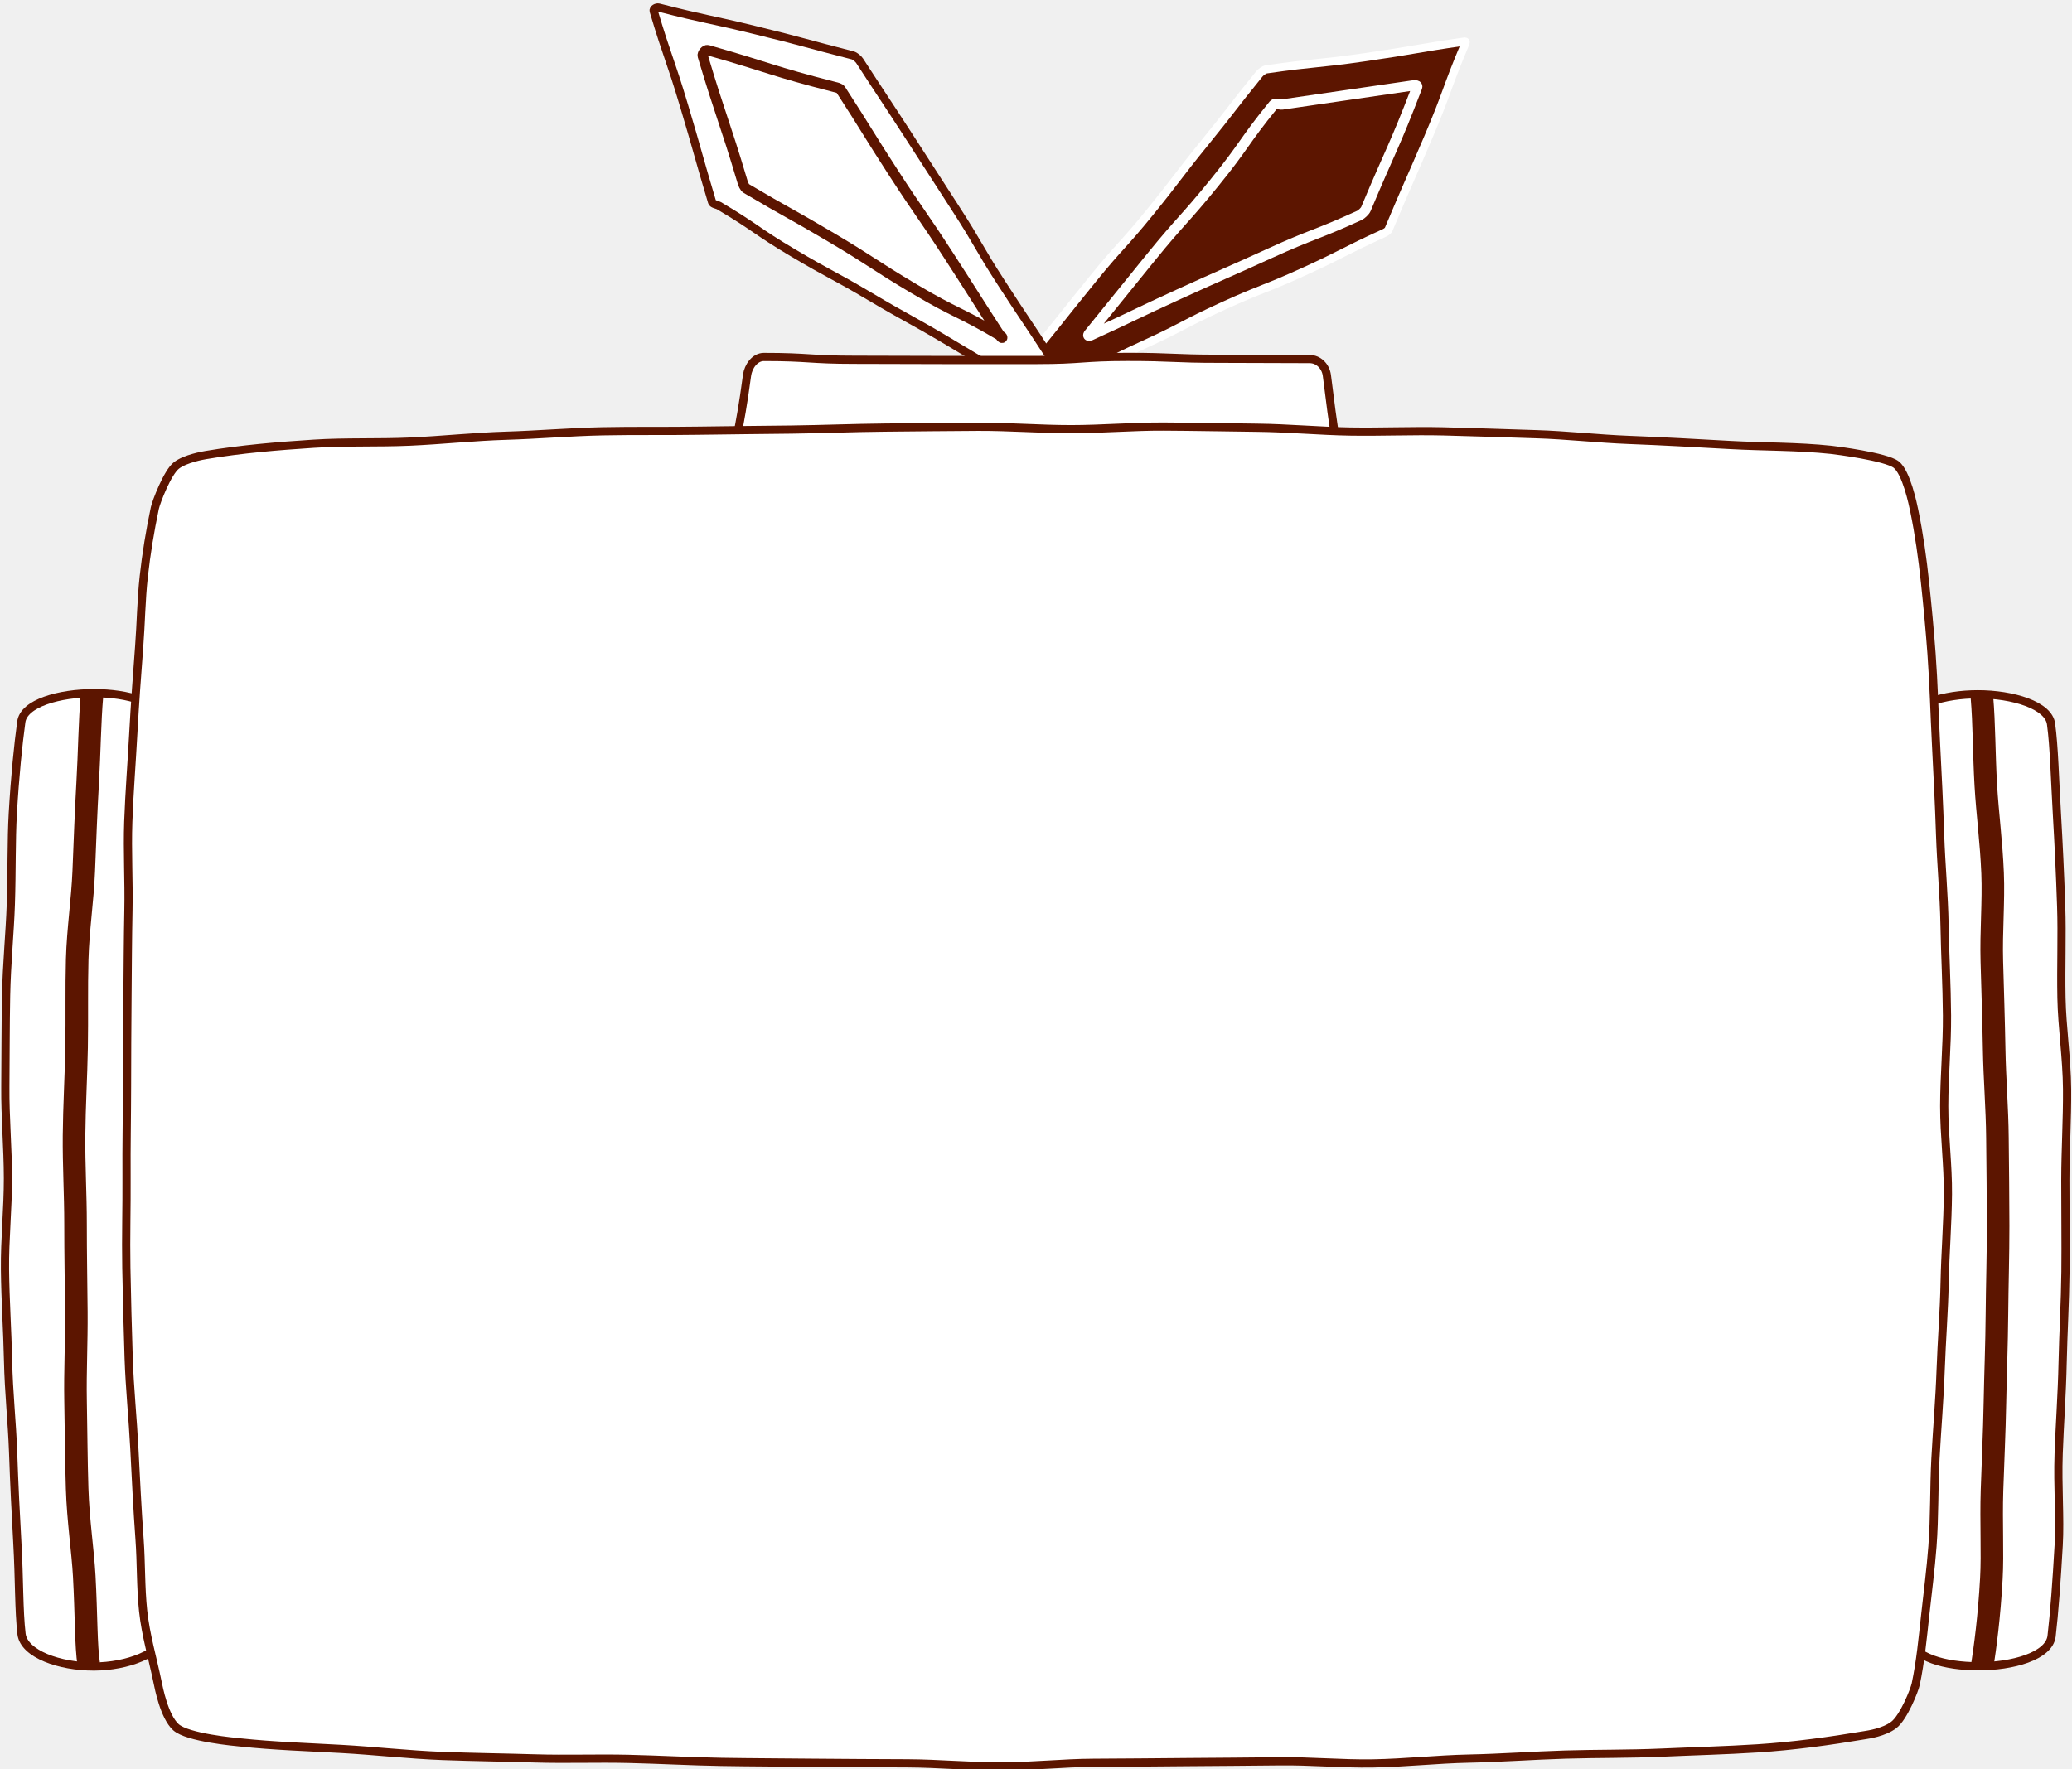
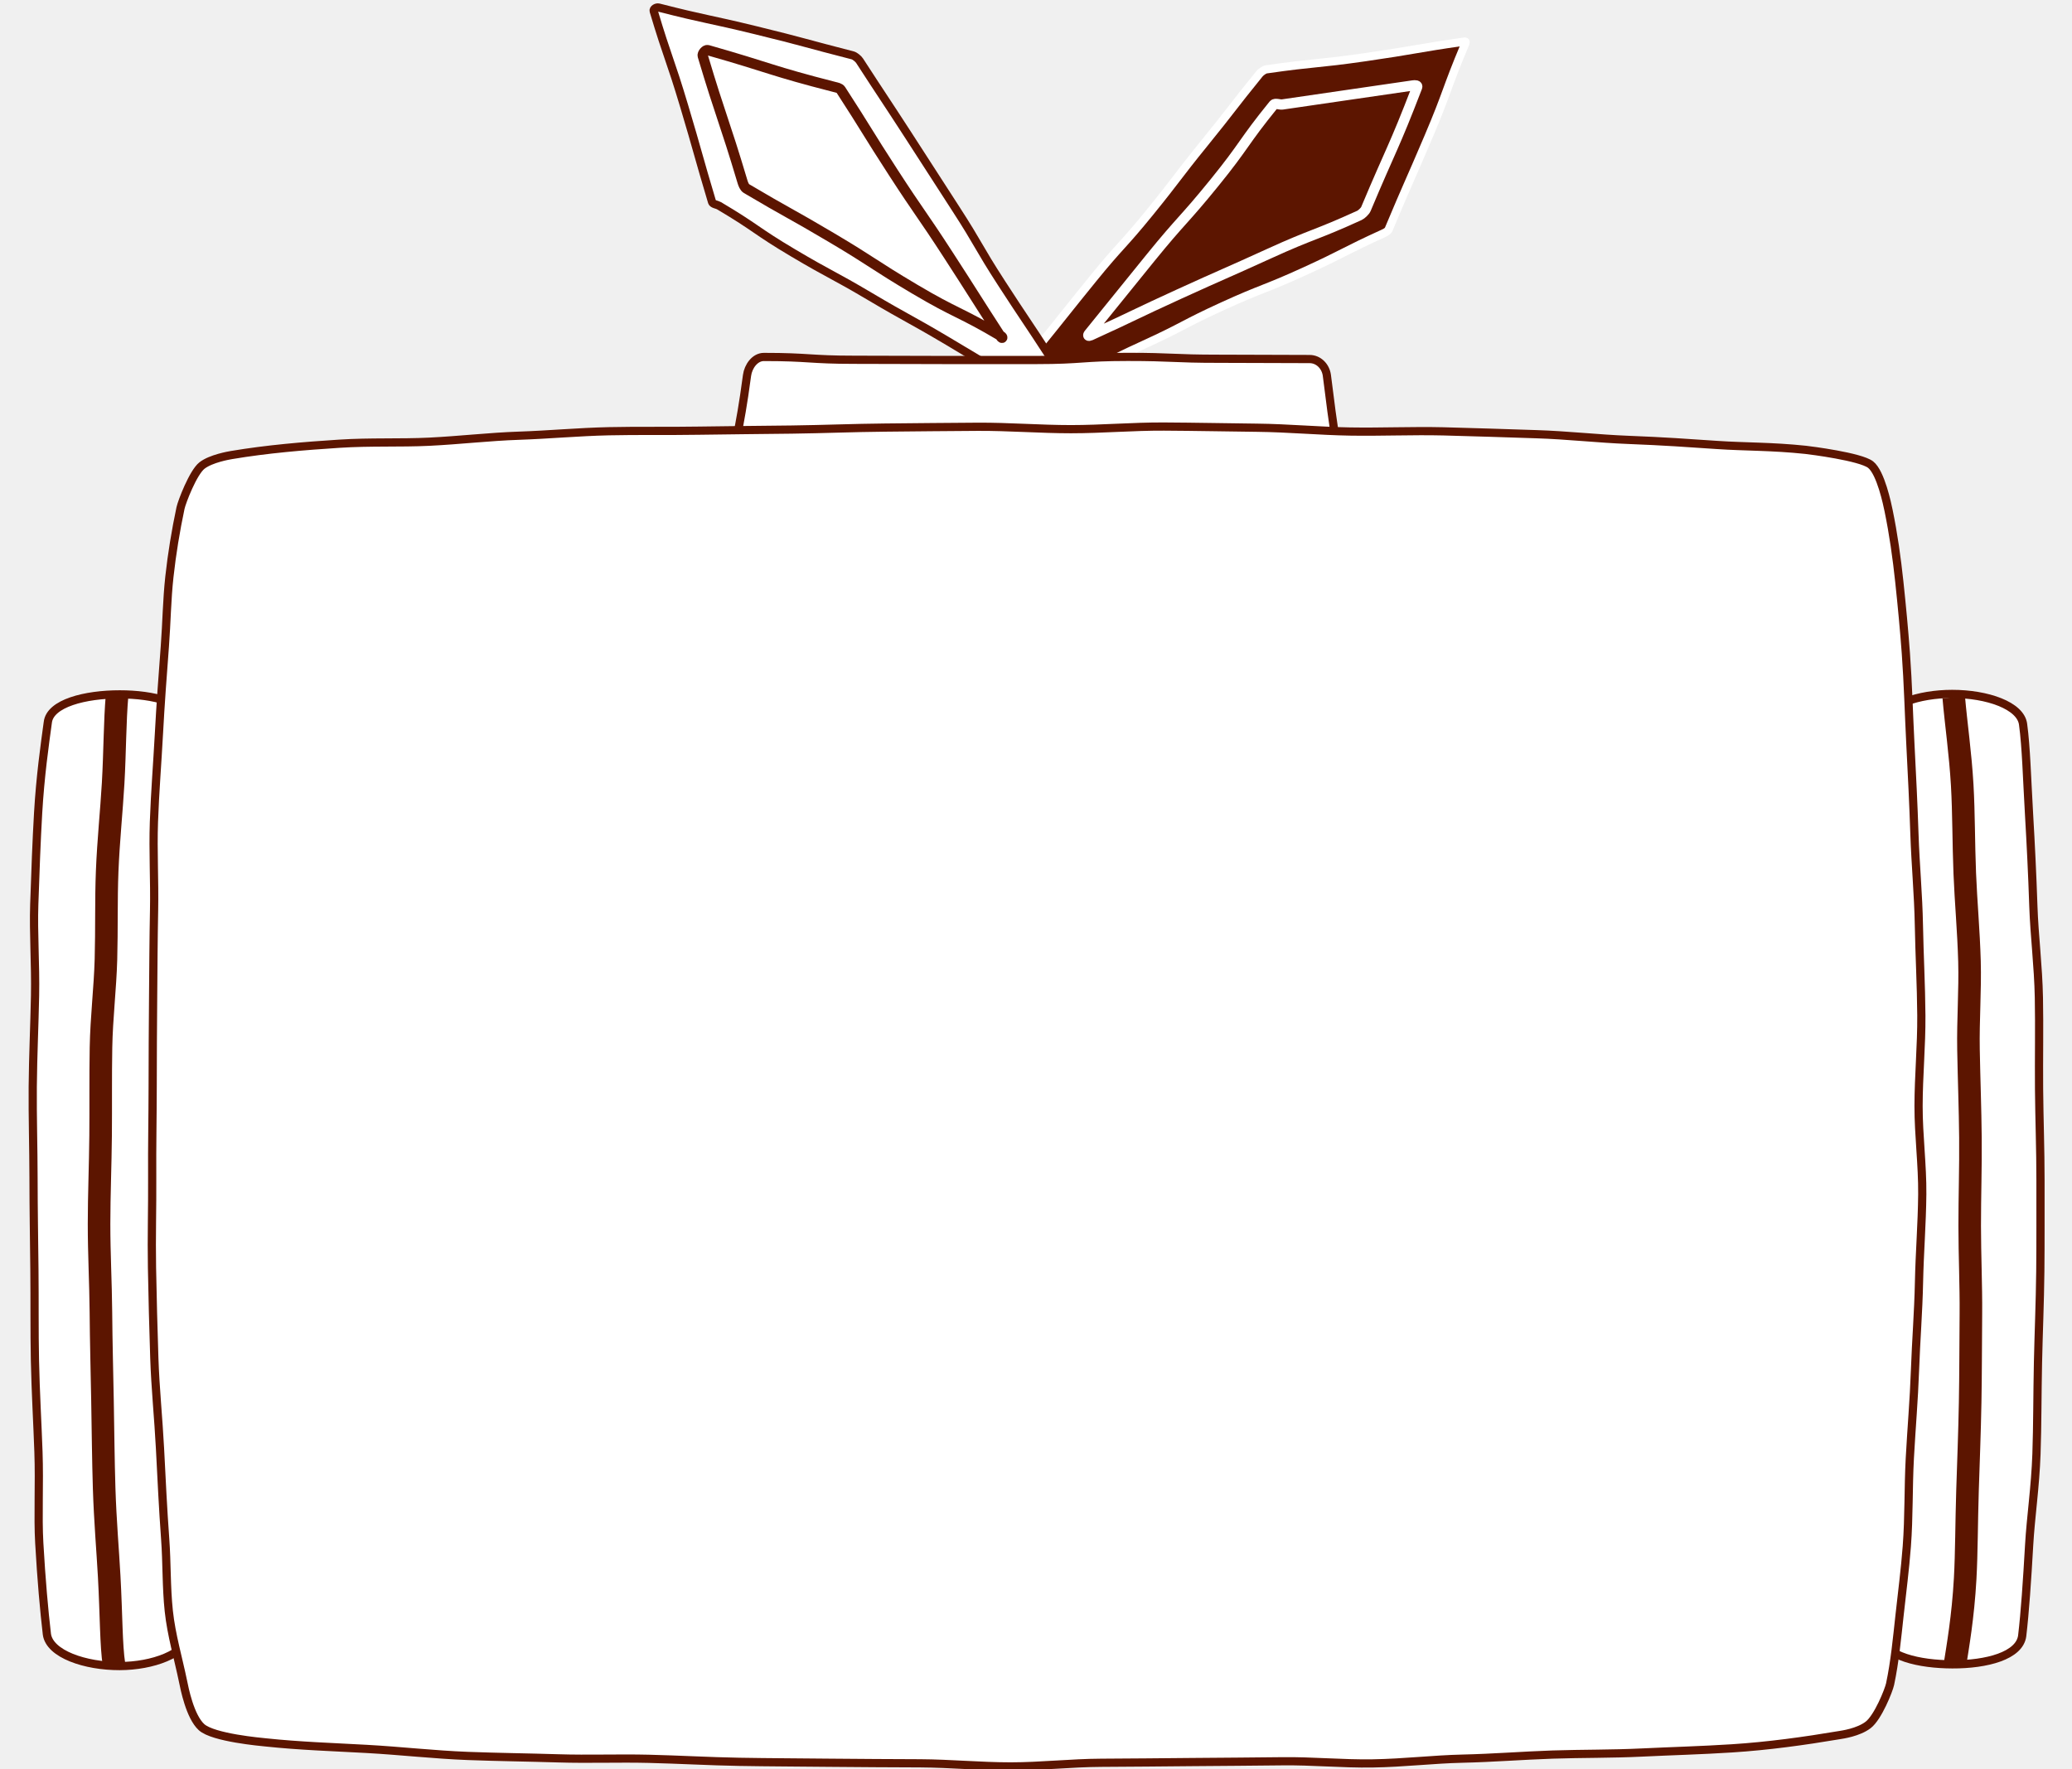
- <svg xmlns="http://www.w3.org/2000/svg" version="1.1" baseProfile="tiny" x="0px" y="0px" width="808px" height="690px" viewBox="0 0 808 690" xml:space="preserve">
+ <svg xmlns="http://www.w3.org/2000/svg" version="1.1" x="0px" y="0px" width="808px" height="690px" viewBox="0 0 808 690" enable-background="new 0 0 808 690" xml:space="preserve">
  <g id="レイヤー_1">
    <g>
      <g>
-         <path fill="#FFFFFF" d="M743.882,638.74c2.425,7.918,14.57,11.178,27.419,11.225c13.456,0.049,27.694-3.921,28.733-11.667     c1.089-9.256,1.969-21.404,2.773-35.538c0.612-10.776-0.459-22.817-0.014-35.632c0.393-11.281,1.289-23.195,1.549-35.553     c0.244-11.561,0.976-23.48,1.104-35.584c0.124-11.759-0.062-23.688-0.047-35.6c0.014-11.938,0.776-23.871,0.679-35.607     c-0.101-12.134-1.967-24.043-2.188-35.576c-0.237-12.405,0.269-24.364-0.109-35.603c-0.434-12.907-1.015-24.88-1.636-35.556     c-0.846-14.541-1.105-26.759-2.302-35.535c-0.835-7.443-15.009-11.71-28.576-11.704c-12.938,0.006-26.599,3.827-28.827,11.608" />
-         <path fill="none" stroke="#5C1500" stroke-width="3.2" stroke-miterlimit="10" d="M743.882,638.74     c2.425,7.918,14.57,11.178,27.419,11.225c13.456,0.049,27.694-3.921,28.733-11.667c1.089-9.256,1.969-21.404,2.773-35.538     c0.612-10.776-0.459-22.817-0.014-35.632c0.393-11.281,1.289-23.195,1.549-35.553c0.244-11.561,0.976-23.48,1.104-35.584     c0.124-11.759-0.062-23.688-0.047-35.6c0.014-11.938,0.776-23.871,0.679-35.607c-0.101-12.134-1.967-24.043-2.188-35.576     c-0.237-12.405,0.269-24.364-0.109-35.603c-0.434-12.907-1.015-24.88-1.636-35.556c-0.846-14.541-1.105-26.759-2.302-35.535     c-0.835-7.443-15.009-11.71-28.576-11.704c-12.938,0.006-26.599,3.827-28.827,11.608" />
-       </g>
-       <g>
-         <path fill="#FFFFFF" d="M772.87,271.929c0.906,10.454,0.802,22.049,1.512,34.375c0.627,10.882,2.172,22.35,2.652,34.307     c0.447,11.117-0.619,22.672-0.295,34.419c0.313,11.277,0.7,22.771,0.905,34.369c0.201,11.411,1.173,22.903,1.274,34.379     c0.103,11.534,0.267,23.042,0.272,34.395c0.006,11.671-0.369,23.181-0.461,34.395c-0.097,11.846-0.58,23.356-0.781,34.383     c-0.221,12.122-0.806,23.641-1.145,34.369c-0.401,12.692,0.308,24.316-0.248,34.416c-0.83,15.081-2.437,26.855-3.578,34.219" />
-         <path fill="none" stroke="#5C1500" stroke-width="8.8" stroke-miterlimit="10" d="M772.87,271.929     c0.906,10.454,0.802,22.049,1.512,34.375c0.627,10.882,2.172,22.35,2.652,34.307c0.447,11.117-0.619,22.672-0.295,34.419     c0.313,11.277,0.7,22.771,0.905,34.369c0.201,11.411,1.173,22.903,1.274,34.379c0.103,11.534,0.267,23.042,0.272,34.395     c0.006,11.671-0.369,23.181-0.461,34.395c-0.097,11.846-0.58,23.356-0.781,34.383c-0.221,12.122-0.806,23.641-1.145,34.369     c-0.401,12.692,0.308,24.316-0.248,34.416c-0.83,15.081-2.437,26.855-3.578,34.219" />
+         <g>
+           <g>
+             <path fill="#FFFFFF" d="M732.806,638.271c2.425,7.918,15.649,10.895,28.498,10.941c13.456,0.049,26.229-3.351,27.269-11.097       c1.089-9.256,1.91-21.309,2.715-35.442c0.612-10.776,2.408-22.684,2.854-35.498c0.392-11.281,0.33-23.234,0.591-35.592       c0.244-11.561,0.777-23.486,0.905-35.59c0.124-11.759,0.058-23.689,0.072-35.602c0.014-11.938-0.457-23.863-0.555-35.6       c-0.101-12.134,0.155-24.073-0.066-35.606c-0.237-12.405-1.773-24.313-2.151-35.552c-0.434-12.907-1.04-24.858-1.661-35.533       c-0.846-14.541-1.146-26.696-2.342-35.472c-0.835-7.443-14.1-11.956-27.667-11.949c-12.938,0.006-25.972,4.138-28.2,11.919" />
+             <path fill="none" stroke="#5C1500" stroke-width="3.2" stroke-miterlimit="10" d="M732.806,638.271       c2.425,7.918,15.649,10.895,28.498,10.941c13.456,0.049,26.229-3.351,27.269-11.097c1.089-9.256,1.91-21.309,2.715-35.442       c0.612-10.776,2.408-22.684,2.854-35.498c0.392-11.281,0.33-23.234,0.591-35.592c0.244-11.561,0.777-23.486,0.905-35.59       c0.124-11.759,0.058-23.689,0.072-35.602c0.014-11.938-0.457-23.863-0.555-35.6c-0.101-12.134,0.155-24.073-0.066-35.606       c-0.237-12.405-1.773-24.313-2.151-35.552c-0.434-12.907-1.04-24.858-1.661-35.533c-0.846-14.541-1.146-26.696-2.342-35.472       c-0.835-7.443-14.1-11.956-27.667-11.949c-12.938,0.006-25.972,4.138-28.2,11.919" />
+           </g>
+         </g>
+         <g>
+           <path fill="#FFFFFF" d="M761.884,272.015c0.906,10.453,2.595,21.917,3.305,34.243c0.627,10.882,0.513,22.43,0.993,34.388      c0.447,11.117,1.513,22.603,1.838,34.35c0.312,11.277-0.591,22.807-0.386,34.404c0.201,11.411,0.657,22.908,0.759,34.383      c0.103,11.535-0.292,23.038-0.286,34.391c0.006,11.671,0.556,23.181,0.464,34.394c-0.097,11.846-0.084,23.363-0.285,34.39      c-0.221,12.122-0.691,23.649-1.031,34.378c-0.401,12.692-0.357,24.29-0.913,34.39c-0.83,15.08-2.926,26.758-4.067,34.121" />
+           <path fill="none" stroke="#5C1500" stroke-width="8.8" stroke-miterlimit="10" d="M761.884,272.015      c0.906,10.453,2.595,21.917,3.305,34.243c0.627,10.882,0.513,22.43,0.993,34.388c0.447,11.117,1.513,22.603,1.838,34.35      c0.312,11.277-0.591,22.807-0.386,34.404c0.201,11.411,0.657,22.908,0.759,34.383c0.103,11.535-0.292,23.038-0.286,34.391      c0.006,11.671,0.556,23.181,0.464,34.394c-0.097,11.846-0.084,23.363-0.285,34.39c-0.221,12.122-0.691,23.649-1.031,34.378      c-0.401,12.692-0.357,24.29-0.913,34.39c-0.83,15.08-2.926,26.758-4.067,34.121" />
+         </g>
      </g>
    </g>
    <g>
      <g>
-         <path fill="#FFFFFF" d="M65.218,637.182c-2.425,7.917-15.667,12.832-28.516,12.879c-13.456,0.049-27.26-4.872-28.299-12.617     c-1.089-9.257-0.835-21.439-1.639-35.573c-0.613-10.776-1.212-22.724-1.658-35.538c-0.392-11.281-1.703-23.188-1.964-35.546     c-0.244-11.561-1.069-23.485-1.197-35.589c-0.125-11.759,1.163-23.692,1.148-35.606c-0.014-11.938-1.108-23.868-1.011-35.604     c0.101-12.134,0.075-24.078,0.295-35.611c0.238-12.405,1.463-24.331,1.841-35.57C4.653,339.898,4.379,327.875,5,317.2     c0.846-14.541,2.087-26.693,3.284-35.47c0.835-7.443,14.882-11.362,28.449-11.355c12.937,0.006,25.972,3.643,28.201,11.423" />
-         <path fill="none" stroke="#5C1500" stroke-width="3.2" stroke-miterlimit="10" d="M65.218,637.182     c-2.425,7.917-15.667,12.832-28.516,12.879c-13.456,0.049-27.26-4.872-28.299-12.617c-1.089-9.257-0.835-21.439-1.639-35.573     c-0.613-10.776-1.212-22.724-1.658-35.538c-0.392-11.281-1.703-23.188-1.964-35.546c-0.244-11.561-1.069-23.485-1.197-35.589     c-0.125-11.759,1.163-23.692,1.148-35.606c-0.014-11.938-1.108-23.868-1.011-35.604c0.101-12.134,0.075-24.078,0.295-35.611     c0.238-12.405,1.463-24.331,1.841-35.57C4.653,339.898,4.379,327.875,5,317.2c0.846-14.541,2.087-26.693,3.284-35.47     c0.835-7.443,14.882-11.362,28.449-11.355c12.937,0.006,25.972,3.643,28.201,11.423" />
-       </g>
-       <g>
-         <path fill="none" stroke="#5C1500" stroke-width="8.8" stroke-miterlimit="10" d="M35.872,271.193     c-0.907,10.454-0.986,22.017-1.696,34.343c-0.627,10.882-1.043,22.385-1.523,34.343c-0.447,11.117-2.222,22.573-2.547,34.32     c-0.313,11.278-0.035,22.794-0.239,34.392c-0.202,11.411-0.892,22.91-0.994,34.386c-0.102,11.534,0.591,23.045,0.586,34.396     c-0.006,11.671,0.222,23.178,0.313,34.391c0.097,11.846-0.51,23.371-0.31,34.397c0.221,12.122,0.279,23.665,0.618,34.394     c0.401,12.692,2.221,24.203,2.777,34.303c0.83,15.081,0.611,26.998,1.752,34.361" />
+         <g>
+           <g>
+             <path fill="#FFFFFF" d="M74.646,637.303c-2.425,7.917-15.097,12.53-27.945,12.577c-13.456,0.049-27.376-4.677-28.416-12.422       c-1.089-9.257-2.163-21.371-2.967-35.505c-0.613-10.776,0.124-22.803-0.322-35.617c-0.392-11.281-1.107-23.203-1.368-35.561       c-0.244-11.561-0.083-23.49-0.211-35.594c-0.125-11.759-0.33-23.677-0.344-35.591c-0.014-11.938-0.402-23.862-0.305-35.599       c0.101-12.134,0.678-24.06,0.898-35.593c0.238-12.405-0.683-24.384-0.305-35.623c0.434-12.907,0.881-24.909,1.502-35.584       c0.846-14.541,2.585-26.64,3.782-35.417c0.835-7.443,14.52-10.931,28.086-10.924c12.937,0.006,25.947,3.173,28.175,10.954" />
+             <path fill="none" stroke="#5C1500" stroke-width="3.2" stroke-miterlimit="10" d="M74.646,637.303       c-2.425,7.917-15.097,12.53-27.945,12.577c-13.456,0.049-27.376-4.677-28.416-12.422c-1.089-9.257-2.163-21.371-2.967-35.505       c-0.613-10.776,0.124-22.803-0.322-35.617c-0.392-11.281-1.107-23.203-1.368-35.561c-0.244-11.561-0.083-23.49-0.211-35.594       c-0.125-11.759-0.33-23.677-0.344-35.591c-0.014-11.938-0.402-23.862-0.305-35.599c0.101-12.134,0.678-24.06,0.898-35.593       c0.238-12.405-0.683-24.384-0.305-35.623c0.434-12.907,0.881-24.909,1.502-35.584c0.846-14.541,2.585-26.64,3.782-35.417       c0.835-7.443,14.52-10.931,28.086-10.924c12.937,0.006,25.947,3.173,28.175,10.954" />
+           </g>
+         </g>
+         <g>
+           <path fill="none" stroke="#5C1500" stroke-width="8.8" stroke-miterlimit="10" d="M45.66,271.175      c-0.907,10.453-0.831,22.031-1.541,34.357c-0.627,10.882-1.846,22.354-2.327,34.312c-0.447,11.117-0.15,22.641-0.476,34.388      c-0.313,11.278-1.729,22.752-1.934,34.35c-0.202,11.411-0.047,22.922-0.149,34.397c-0.102,11.534-0.601,23.042-0.606,34.394      c-0.006,11.671,0.633,23.181,0.725,34.394c0.097,11.846,0.411,23.359,0.611,34.386c0.221,12.122,0.313,23.657,0.651,34.386      c0.401,12.692,1.409,24.235,1.965,34.335c0.83,15.081,0.726,27.008,1.868,34.371" />
+         </g>
      </g>
    </g>
    <g>
      <g>
-         <path fill="#5C1500" d="M541.559,89.39c-0.341,0.812-1.278,1.28-2.078,1.646c-15.623,7.13-15.337,7.758-30.96,14.888     c-15.623,7.131-15.99,6.327-31.614,13.458c-15.623,7.13-15.253,7.941-30.876,15.072c-15.626,7.131-15.292,7.863-30.918,14.995     c-15.625,7.131-16.328,5.592-31.953,12.724c-0.801,0.365-0.091,1.336,0.463,0.653c10.823-13.333,10.144-13.885,20.966-27.219     c10.822-13.333,10.71-13.425,21.532-26.758c10.823-13.334,11.521-12.768,22.344-26.102c10.824-13.336,10.44-13.647,21.266-26.983     c10.824-13.336,10.531-13.574,21.355-26.91c0.555-0.683,1.867-1.677,2.738-1.803c19.275-2.785,19.392-1.979,38.668-4.763     c19.275-2.785,19.205-3.273,38.481-6.058c0.871-0.126,0.612,0.324,0.271,1.135c-7.533,17.959-6.67,18.322-14.295,36.244     C549.325,71.529,549.092,71.43,541.559,89.39z" />
-         <path fill="none" stroke="#FFFFFF" stroke-width="3.2" stroke-miterlimit="10" d="M541.559,89.39     c-0.341,0.812-1.278,1.28-2.078,1.646c-15.623,7.13-15.337,7.758-30.96,14.888c-15.623,7.131-15.99,6.327-31.614,13.458     c-15.623,7.13-15.253,7.941-30.876,15.072c-15.626,7.131-15.292,7.863-30.918,14.995c-15.625,7.131-16.328,5.592-31.953,12.724     c-0.801,0.365-0.091,1.336,0.463,0.653c10.823-13.333,10.144-13.885,20.966-27.219c10.822-13.333,10.71-13.425,21.532-26.758     c10.823-13.334,11.521-12.768,22.344-26.102c10.824-13.336,10.44-13.647,21.266-26.983c10.824-13.336,10.531-13.574,21.355-26.91     c0.555-0.683,1.867-1.677,2.738-1.803c19.275-2.785,19.392-1.979,38.668-4.763c19.275-2.785,19.205-3.273,38.481-6.058     c0.871-0.126,0.612,0.324,0.271,1.135c-7.533,17.959-6.67,18.322-14.295,36.244C549.325,71.529,549.092,71.43,541.559,89.39z" />
-       </g>
-       <g>
-         <path fill="none" stroke="#FFFFFF" stroke-width="4" stroke-miterlimit="10" d="M532.646,81.541     c-0.341,0.812-1.723,2.113-2.522,2.479c-17.409,7.946-17.847,6.988-35.256,14.933c-17.412,7.947-17.503,7.748-34.914,15.694     c-17.412,7.947-17.276,8.245-34.688,16.192c-0.8,0.366-1.187,0.084-0.632-0.599c12.061-14.858,12.016-14.895,24.076-29.753     c12.062-14.86,12.764-14.291,24.826-29.15c12.062-14.86,11.084-15.654,23.146-30.514c0.555-0.683,2.456,0.064,3.327-0.062     c25.494-3.684,25.485-3.748,50.979-7.431c0.871-0.126,1.973-0.119,1.632,0.693C543.379,58.073,542.61,57.786,532.646,81.541z" />
+         <g>
+           <path fill="#5C1500" d="M541.559,89.39c-0.341,0.812-1.278,1.28-2.078,1.646c-15.623,7.13-15.337,7.758-30.96,14.888      c-15.623,7.131-15.99,6.327-31.614,13.458c-15.623,7.13-15.253,7.941-30.876,15.072c-15.626,7.131-15.292,7.863-30.918,14.995      c-15.625,7.131-16.328,5.592-31.953,12.724c-0.801,0.365-0.091,1.336,0.463,0.653c10.823-13.333,10.144-13.885,20.966-27.219      c10.822-13.333,10.71-13.425,21.532-26.758c10.823-13.334,11.521-12.768,22.344-26.102      c10.824-13.336,10.44-13.647,21.266-26.983c10.824-13.336,10.531-13.574,21.355-26.91c0.555-0.683,1.867-1.677,2.738-1.803      c19.275-2.785,19.392-1.979,38.668-4.763c19.275-2.785,19.205-3.273,38.481-6.058c0.871-0.126,0.612,0.324,0.271,1.135      c-7.533,17.959-6.67,18.322-14.295,36.244C549.325,71.529,549.092,71.43,541.559,89.39z" />
+           <path fill="none" stroke="#FFFFFF" stroke-width="3.2" stroke-miterlimit="10" d="M541.559,89.39      c-0.341,0.812-1.278,1.28-2.078,1.646c-15.623,7.13-15.337,7.758-30.96,14.888c-15.623,7.131-15.99,6.327-31.614,13.458      c-15.623,7.13-15.253,7.941-30.876,15.072c-15.626,7.131-15.292,7.863-30.918,14.995c-15.625,7.131-16.328,5.592-31.953,12.724      c-0.801,0.365-0.091,1.336,0.463,0.653c10.823-13.333,10.144-13.885,20.966-27.219c10.822-13.333,10.71-13.425,21.532-26.758      c10.823-13.334,11.521-12.768,22.344-26.102c10.824-13.336,10.44-13.647,21.266-26.983      c10.824-13.336,10.531-13.574,21.355-26.91c0.555-0.683,1.867-1.677,2.738-1.803c19.275-2.785,19.392-1.979,38.668-4.763      c19.275-2.785,19.205-3.273,38.481-6.058c0.871-0.126,0.612,0.324,0.271,1.135c-7.533,17.959-6.67,18.322-14.295,36.244      C549.325,71.529,549.092,71.43,541.559,89.39z" />
+         </g>
+         <g>
+           <path fill="none" stroke="#FFFFFF" stroke-width="4" stroke-miterlimit="10" d="M532.646,81.541      c-0.341,0.812-1.723,2.113-2.522,2.479c-17.409,7.946-17.847,6.988-35.256,14.933c-17.412,7.947-17.503,7.748-34.914,15.694      c-17.412,7.947-17.276,8.245-34.688,16.192c-0.8,0.366-1.187,0.084-0.632-0.599c12.061-14.858,12.016-14.895,24.076-29.753      c12.062-14.86,12.764-14.291,24.826-29.15c12.062-14.86,11.084-15.654,23.146-30.514c0.555-0.683,2.456,0.064,3.327-0.062      c25.494-3.684,25.485-3.748,50.979-7.431c0.871-0.126,1.973-0.119,1.632,0.693C543.379,58.073,542.61,57.786,532.646,81.541z" />
+         </g>
      </g>
    </g>
    <g>
      <g>
-         <path fill="#FFFFFF" d="M332.509,21.594c0.853,0.218,2.208,1.337,2.687,2.076c9.339,14.412,9.455,14.337,18.793,28.749     c9.339,14.413,9.29,14.445,18.629,28.857c9.338,14.413,8.661,14.852,18,29.264c9.34,14.414,9.541,14.284,18.881,28.699     c9.34,14.414,9.601,14.245,18.94,28.659c0.479,0.738-0.419,1.821-1.176,1.373c-14.772-8.756-13.952-10.141-28.725-18.897     c-14.774-8.757-14.711-8.863-29.484-17.62s-15.021-8.338-29.795-17.095c-14.775-8.758-15.108-8.197-29.883-16.955     s-14.215-9.702-28.991-18.46c-0.757-0.449-2.454-0.597-2.706-1.44c-5.574-18.661-5.303-18.742-10.877-37.403     c-5.574-18.661-6.314-18.44-11.889-37.101c-0.252-0.843,1.101-1.571,1.954-1.353c18.869,4.826,19.009,4.247,37.929,8.869     C313.72,16.438,313.641,16.768,332.509,21.594z" />
-         <path fill="none" stroke="#5C1500" stroke-width="3.2" stroke-miterlimit="10" d="M332.509,21.594     c0.853,0.218,2.208,1.337,2.687,2.076c9.339,14.412,9.455,14.337,18.793,28.749c9.339,14.413,9.29,14.445,18.629,28.857     c9.338,14.413,8.661,14.852,18,29.264c9.34,14.414,9.541,14.284,18.881,28.699c9.34,14.414,9.601,14.245,18.94,28.659     c0.479,0.738-0.419,1.821-1.176,1.373c-14.772-8.756-13.952-10.141-28.725-18.897c-14.774-8.757-14.711-8.863-29.484-17.62     s-15.021-8.338-29.795-17.095c-14.775-8.758-15.108-8.197-29.883-16.955s-14.215-9.702-28.991-18.46     c-0.757-0.449-2.454-0.597-2.706-1.44c-5.574-18.661-5.303-18.742-10.877-37.403c-5.574-18.661-6.314-18.44-11.889-37.101     c-0.252-0.843,1.101-1.571,1.954-1.353c18.869,4.826,19.009,4.247,37.929,8.869C313.72,16.438,313.641,16.768,332.509,21.594z" />
-       </g>
-       <g>
-         <path fill="none" stroke="#5C1500" stroke-width="4" stroke-miterlimit="10" d="M325.44,33.932     c0.853,0.218,1.985,0.394,2.464,1.133c10.406,16.06,10.096,16.261,20.502,32.321c10.408,16.063,10.842,15.781,21.25,31.843     c10.407,16.063,10.272,16.15,20.68,32.212c0.479,0.738,0.838,0.135,0.081-0.313c-16.462-9.758-17.178-8.551-33.64-18.309     c-16.464-9.759-16.084-10.4-32.549-20.159c-16.464-9.759-16.7-9.362-33.164-19.121c-0.757-0.449-1.258-1.781-1.51-2.624     c-7.373-24.681-8.143-24.451-15.516-49.133c-0.252-0.843,1.08-2.462,1.933-2.244C300.75,26.589,300.484,27.549,325.44,33.932z" />
+         <g>
+           <path fill="#FFFFFF" d="M332.509,21.594c0.853,0.218,2.208,1.337,2.687,2.076c9.339,14.412,9.455,14.337,18.793,28.749      c9.339,14.413,9.29,14.445,18.629,28.857c9.338,14.413,8.661,14.852,18,29.264c9.34,14.414,9.541,14.284,18.881,28.699      c9.34,14.414,9.601,14.245,18.94,28.659c0.479,0.738-0.419,1.821-1.176,1.373c-14.772-8.756-13.952-10.141-28.725-18.897      c-14.774-8.757-14.711-8.863-29.484-17.62s-15.021-8.338-29.795-17.095c-14.775-8.758-15.108-8.197-29.883-16.955      s-14.215-9.702-28.991-18.46c-0.757-0.449-2.454-0.597-2.706-1.44c-5.574-18.661-5.303-18.742-10.877-37.403      c-5.574-18.661-6.314-18.44-11.889-37.101c-0.252-0.843,1.101-1.571,1.954-1.353c18.869,4.826,19.009,4.247,37.929,8.869      C313.72,16.438,313.641,16.768,332.509,21.594z" />
+           <path fill="none" stroke="#5C1500" stroke-width="3.2" stroke-miterlimit="10" d="M332.509,21.594      c0.853,0.218,2.208,1.337,2.687,2.076c9.339,14.412,9.455,14.337,18.793,28.749c9.339,14.413,9.29,14.445,18.629,28.857      c9.338,14.413,8.661,14.852,18,29.264c9.34,14.414,9.541,14.284,18.881,28.699c9.34,14.414,9.601,14.245,18.94,28.659      c0.479,0.738-0.419,1.821-1.176,1.373c-14.772-8.756-13.952-10.141-28.725-18.897c-14.774-8.757-14.711-8.863-29.484-17.62      s-15.021-8.338-29.795-17.095c-14.775-8.758-15.108-8.197-29.883-16.955s-14.215-9.702-28.991-18.46      c-0.757-0.449-2.454-0.597-2.706-1.44c-5.574-18.661-5.303-18.742-10.877-37.403c-5.574-18.661-6.314-18.44-11.889-37.101      c-0.252-0.843,1.101-1.571,1.954-1.353c18.869,4.826,19.009,4.247,37.929,8.869C313.72,16.438,313.641,16.768,332.509,21.594z" />
+         </g>
+         <g>
+           <path fill="none" stroke="#5C1500" stroke-width="4" stroke-miterlimit="10" d="M325.44,33.932      c0.853,0.218,1.985,0.394,2.464,1.133c10.406,16.06,10.096,16.261,20.502,32.321c10.408,16.063,10.842,15.781,21.25,31.843      c10.407,16.063,10.272,16.15,20.68,32.212c0.479,0.738,0.838,0.135,0.081-0.313c-16.462-9.758-17.178-8.551-33.64-18.309      c-16.464-9.759-16.084-10.4-32.549-20.159c-16.464-9.759-16.7-9.362-33.164-19.121c-0.757-0.449-1.258-1.781-1.51-2.624      c-7.373-24.681-8.143-24.451-15.516-49.133c-0.252-0.843,1.08-2.462,1.933-2.244C300.75,26.589,300.484,27.549,325.44,33.932z" />
+         </g>
      </g>
    </g>
    <g>
      <path fill="#FFFFFF" d="M523.958,193.689c0.465,3.489-1.749,6.957-5.27,6.957c-19.065,0-19.065-0.442-38.131-0.442    s-19.065-0.479-38.131-0.479c-19.066,0-19.066,0.26-38.133,0.26c-19.066,0-19.066,0.17-38.132,0.17    c-19.068,0-19.068-0.147-38.137-0.147s-19.068-0.121-38.137-0.121c-3.52,0-6.748-2.844-6.283-6.333    c3.154-23.656,4.555-23.47,7.709-47.126c0.465-3.489,3.054-7.188,6.574-7.188c17.732,0,17.732,1.097,35.464,1.097    c17.732,0,17.732,0.092,35.465,0.092c17.733,0,17.733-0.001,35.466-0.001c17.732,0,17.732-1.215,35.465-1.215    c17.735,0,17.735,0.726,35.471,0.726s17.735,0.113,35.47,0.113c3.521,0,6.272,2.861,6.737,6.35    C520.331,170.09,520.804,170.033,523.958,193.689z" />
      <path fill="none" stroke="#5C1500" stroke-width="3.2" stroke-miterlimit="10" d="M523.958,193.689    c0.465,3.489-1.749,6.957-5.27,6.957c-19.065,0-19.065-0.442-38.131-0.442s-19.065-0.479-38.131-0.479    c-19.066,0-19.066,0.26-38.133,0.26c-19.066,0-19.066,0.17-38.132,0.17c-19.068,0-19.068-0.147-38.137-0.147    s-19.068-0.121-38.137-0.121c-3.52,0-6.748-2.844-6.283-6.333c3.154-23.656,4.555-23.47,7.709-47.126    c0.465-3.489,3.054-7.188,6.574-7.188c17.732,0,17.732,1.097,35.464,1.097c17.732,0,17.732,0.092,35.465,0.092    c17.733,0,17.733-0.001,35.466-0.001c17.732,0,17.732-1.215,35.465-1.215c17.735,0,17.735,0.726,35.471,0.726    s17.735,0.113,35.47,0.113c3.521,0,6.272,2.861,6.737,6.35C520.331,170.09,520.804,170.033,523.958,193.689z" />
    </g>
    <g>
-       <path fill="#FFFFFF" d="M738.508,672.837c-3.851,2.949-10.15,3.799-11.154,3.969c-13.875,2.338-27.877,4.268-41.9,5.17    c-12.494,0.805-25.019,1.11-37.529,1.671c-12.508,0.559-25.038,0.38-37.556,0.758c-12.516,0.377-25.015,1.31-37.532,1.568    c-12.522,0.26-25.022,1.674-37.539,1.878c-12.092,0.197-24.207-0.981-36.304-0.825c-12.094,0.156-24.188,0.197-36.285,0.307    c-12.094,0.109-24.188,0.22-36.285,0.276c-12.095,0.057-24.189,1.419-36.285,1.419s-24.191-1.15-36.287-1.213    c-12.096-0.063-24.191-0.083-36.286-0.214c-12.096-0.132-24.193-0.146-36.287-0.351c-12.095-0.205-24.178-0.887-36.27-1.171    c-12.094-0.284-24.207,0.189-36.296-0.18c-12.092-0.369-24.194-0.499-36.28-0.959c-13.129-0.499-26.237-2.012-39.377-2.739    c-13.138-0.728-26.299-1.151-39.37-2.542c-1.734-0.185-20.553-1.805-25.104-5.954c-4.55-4.149-6.691-15.368-7.17-17.697    c-1.884-9.163-4.593-18.231-5.589-27.569c-0.996-9.337-0.724-18.803-1.408-28.113c-0.863-11.749-1.414-23.511-2.021-35.28    c-0.607-11.765-1.826-23.505-2.218-35.282c-0.391-11.775-0.691-23.558-0.908-35.339c-0.216-11.782,0.161-23.57,0.08-35.351    c-0.082-11.787,0.173-23.567,0.187-35.345c0.013-11.45,0.071-22.902,0.172-34.362c0.102-11.452,0.143-22.904,0.375-34.359    c0.231-11.454-0.462-22.934-0.06-34.382c0.403-11.45,1.331-22.882,1.946-34.32c0.615-11.441,1.452-22.868,2.321-34.288    c0.682-8.967,0.78-18.063,1.769-27.056c0.988-8.995,2.466-17.967,4.329-26.784c0.491-2.325,4.906-13.917,8.406-16.617    s10.477-3.892,11.481-4.061c13.875-2.338,28.017-3.514,42.042-4.417c12.495-0.805,25.059-0.27,37.57-0.829    c12.508-0.56,24.981-1.919,37.498-2.296c12.517-0.377,25.019-1.467,37.537-1.727c12.521-0.259,25.053-0.036,37.569-0.24    c12.092-0.197,24.189-0.272,36.286-0.429c12.094-0.156,24.187-0.668,36.283-0.777c12.095-0.109,24.193-0.258,36.29-0.315    c12.095-0.058,24.195,0.938,36.291,0.938s24.196-1.083,36.292-1.02s24.193,0.323,36.289,0.455s24.178,1.278,36.271,1.483    c12.095,0.205,24.205-0.354,36.297-0.07c12.094,0.285,24.184,0.741,36.273,1.11c12.092,0.37,24.145,1.772,36.23,2.232    c13.129,0.499,26.258,1.246,39.396,1.974c13.139,0.729,26.338,0.505,39.408,1.896c1.733,0.185,21.397,2.665,25.365,5.765    c3.967,3.1,6.531,15.597,7.011,17.927c1.884,9.163,3.182,18.393,4.178,27.731c0.996,9.336,1.876,18.674,2.56,27.985    c0.863,11.749,1.153,23.521,1.76,35.29c0.607,11.765,1.195,23.517,1.587,35.295c0.392,11.775,1.517,23.527,1.732,35.308    c0.217,11.783,0.876,23.561,0.958,35.342c0.081,11.787-1.073,23.572-1.086,35.35c-0.013,11.45,1.546,22.916,1.444,34.376    c-0.102,11.453-1.04,22.903-1.272,34.358c-0.231,11.454-1.16,22.887-1.563,34.335c-0.402,11.451-1.399,22.86-2.015,34.298    c-0.615,11.441-0.306,22.932-1.174,34.353c-0.682,8.967-1.847,17.947-2.835,26.941s-1.827,18.004-3.69,26.82    C746.563,659.266,742.357,669.887,738.508,672.837z" />
-       <path fill="none" stroke="#5C1500" stroke-width="3.2" stroke-miterlimit="10" d="M738.508,672.837    c-3.851,2.949-10.15,3.799-11.154,3.969c-13.875,2.338-27.877,4.268-41.9,5.17c-12.494,0.805-25.019,1.11-37.529,1.671    c-12.508,0.559-25.038,0.38-37.556,0.758c-12.516,0.377-25.015,1.31-37.532,1.568c-12.522,0.26-25.022,1.674-37.539,1.878    c-12.092,0.197-24.207-0.981-36.304-0.825c-12.094,0.156-24.188,0.197-36.285,0.307c-12.094,0.109-24.188,0.22-36.285,0.276    c-12.095,0.057-24.189,1.419-36.285,1.419s-24.191-1.15-36.287-1.213c-12.096-0.063-24.191-0.083-36.286-0.214    c-12.096-0.132-24.193-0.146-36.287-0.351c-12.095-0.205-24.178-0.887-36.27-1.171c-12.094-0.284-24.207,0.189-36.296-0.18    c-12.092-0.369-24.194-0.499-36.28-0.959c-13.129-0.499-26.237-2.012-39.377-2.739c-13.138-0.728-26.299-1.151-39.37-2.542    c-1.734-0.185-20.553-1.805-25.104-5.954c-4.55-4.149-6.691-15.368-7.17-17.697c-1.884-9.163-4.593-18.231-5.589-27.569    c-0.996-9.337-0.724-18.803-1.408-28.113c-0.863-11.749-1.414-23.511-2.021-35.28c-0.607-11.765-1.826-23.505-2.218-35.282    c-0.391-11.775-0.691-23.558-0.908-35.339c-0.216-11.782,0.161-23.57,0.08-35.351c-0.082-11.787,0.173-23.567,0.187-35.345    c0.013-11.45,0.071-22.902,0.172-34.362c0.102-11.452,0.143-22.904,0.375-34.359c0.231-11.454-0.462-22.934-0.06-34.382    c0.403-11.45,1.331-22.882,1.946-34.32c0.615-11.441,1.452-22.868,2.321-34.288c0.682-8.967,0.78-18.063,1.769-27.056    c0.988-8.995,2.466-17.967,4.329-26.784c0.491-2.325,4.906-13.917,8.406-16.617s10.477-3.892,11.481-4.061    c13.875-2.338,28.017-3.514,42.042-4.417c12.495-0.805,25.059-0.27,37.57-0.829c12.508-0.56,24.981-1.919,37.498-2.296    c12.517-0.377,25.019-1.467,37.537-1.727c12.521-0.259,25.053-0.036,37.569-0.24c12.092-0.197,24.189-0.272,36.286-0.429    c12.094-0.156,24.187-0.668,36.283-0.777c12.095-0.109,24.193-0.258,36.29-0.315c12.095-0.058,24.195,0.938,36.291,0.938    s24.196-1.083,36.292-1.02s24.193,0.323,36.289,0.455s24.178,1.278,36.271,1.483c12.095,0.205,24.205-0.354,36.297-0.07    c12.094,0.285,24.184,0.741,36.273,1.11c12.092,0.37,24.145,1.772,36.23,2.232c13.129,0.499,26.258,1.246,39.396,1.974    c13.139,0.729,26.338,0.505,39.408,1.896c1.733,0.185,21.397,2.665,25.365,5.765c3.967,3.1,6.531,15.597,7.011,17.927    c1.884,9.163,3.182,18.393,4.178,27.731c0.996,9.336,1.876,18.674,2.56,27.985c0.863,11.749,1.153,23.521,1.76,35.29    c0.607,11.765,1.195,23.517,1.587,35.295c0.392,11.775,1.517,23.527,1.732,35.308c0.217,11.783,0.876,23.561,0.958,35.342    c0.081,11.787-1.073,23.572-1.086,35.35c-0.013,11.45,1.546,22.916,1.444,34.376c-0.102,11.453-1.04,22.903-1.272,34.358    c-0.231,11.454-1.16,22.887-1.563,34.335c-0.402,11.451-1.399,22.86-2.015,34.298c-0.615,11.441-0.306,22.932-1.174,34.353    c-0.682,8.967-1.847,17.947-2.835,26.941s-1.827,18.004-3.69,26.82C746.563,659.266,742.357,669.887,738.508,672.837z" />
+       <path fill="#FFFFFF" d="M728.508,672.837c-3.851,2.949-10.15,3.799-11.154,3.969c-13.875,2.338-27.877,4.268-41.9,5.17    c-12.158,0.783-23.754,1.075-35.033,1.625c-11.898,0.58-23.483,0.415-35.054,0.803c-11.569,0.389-23.118,1.327-35.027,1.591    c-11.29,0.25-22.861,1.658-35.042,1.856c-11.85,0.193-23.626-0.988-35.308-0.835c-11.833,0.156-23.59,0.197-35.288,0.308    c-11.815,0.111-23.568,0.223-35.284,0.281c-11.797,0.059-23.551,1.422-35.287,1.423c-11.776,0.001-23.53-1.149-35.285-1.214    c-11.755-0.063-23.509-0.085-35.284-0.219c-11.734-0.134-23.49-0.15-35.285-0.359c-11.712-0.208-23.453-0.892-35.263-1.18    c-11.695-0.284-23.468,0.19-35.297-0.179c-11.675-0.363-23.439-0.486-35.282-0.937c-13.129-0.499-26.237-2.012-39.377-2.739    c-13.138-0.728-26.299-1.151-39.37-2.542c-1.734-0.185-20.553-1.805-25.104-5.954c-4.55-4.149-6.691-15.368-7.17-17.697    c-1.884-9.163-4.593-18.231-5.589-27.569c-0.996-9.337-0.724-18.803-1.408-28.113c-0.863-11.749-1.414-23.511-2.021-35.28    c-0.607-11.765-1.826-23.505-2.218-35.282c-0.391-11.775-0.691-23.558-0.908-35.339c-0.216-11.782,0.161-23.57,0.08-35.351    c-0.082-11.787,0.173-23.567,0.187-35.345c0.013-11.45,0.071-22.902,0.172-34.362c0.102-11.452,0.143-22.904,0.375-34.359    c0.231-11.454-0.462-22.934-0.06-34.382c0.403-11.45,1.331-22.882,1.946-34.32c0.615-11.441,1.452-22.868,2.321-34.288    c0.682-8.967,0.78-18.063,1.769-27.056c0.988-8.995,2.466-17.967,4.329-26.784c0.491-2.325,4.906-13.917,8.406-16.617    s10.477-3.892,11.481-4.061c13.875-2.338,28.017-3.514,42.042-4.417c12.159-0.783,23.798-0.234,35.076-0.784    c11.899-0.581,23.421-1.954,34.991-2.342c11.569-0.388,23.124-1.483,35.033-1.747c11.29-0.25,22.894-0.021,35.074-0.219    c12.092-0.197,24.189-0.272,36.286-0.429c12.094-0.156,24.187-0.668,36.283-0.777c12.095-0.109,24.193-0.258,36.29-0.315    c12.095-0.058,24.195,0.938,36.291,0.938s24.196-1.083,36.292-1.02s24.193,0.323,36.289,0.455s24.178,1.278,36.271,1.483    c12.095,0.205,24.205-0.354,36.297-0.07c12.094,0.285,24.184,0.741,36.273,1.11c12.092,0.37,24.145,1.772,36.23,2.232    c13.13,0.5,23.746,1.246,34.386,1.974c10.638,0.728,21.35,0.505,34.419,1.896c1.733,0.185,21.397,2.665,25.365,5.765    c3.967,3.1,6.531,15.597,7.011,17.927c1.884,9.163,3.182,18.393,4.178,27.731c0.996,9.336,1.876,18.674,2.56,27.985    c0.862,11.749,1.153,23.521,1.76,35.29c0.606,11.765,1.195,23.517,1.587,35.295c0.392,11.775,1.517,23.527,1.732,35.308    c0.217,11.783,0.876,23.561,0.958,35.342c0.081,11.787-1.073,23.572-1.086,35.35c-0.013,11.45,1.546,22.916,1.444,34.376    c-0.102,11.453-1.04,22.903-1.272,34.358c-0.231,11.454-1.16,22.887-1.563,34.335c-0.402,11.451-1.399,22.86-2.015,34.298    c-0.615,11.441-0.306,22.932-1.174,34.353c-0.682,8.967-1.847,17.947-2.835,26.941s-1.827,18.004-3.69,26.82    C736.563,659.266,732.357,669.887,728.508,672.837z" />
+       <path fill="none" stroke="#5C1500" stroke-width="3.2" stroke-miterlimit="10" d="M728.508,672.837    c-3.851,2.949-10.15,3.799-11.154,3.969c-13.875,2.338-27.877,4.268-41.9,5.17c-12.158,0.783-23.754,1.075-35.033,1.625    c-11.898,0.58-23.483,0.415-35.054,0.803c-11.569,0.389-23.118,1.327-35.027,1.591c-11.29,0.25-22.861,1.658-35.042,1.856    c-11.85,0.193-23.626-0.988-35.308-0.835c-11.833,0.156-23.59,0.197-35.288,0.308c-11.815,0.111-23.568,0.223-35.284,0.281    c-11.797,0.059-23.551,1.422-35.287,1.423c-11.776,0.001-23.53-1.149-35.285-1.214c-11.755-0.063-23.509-0.085-35.284-0.219    c-11.734-0.134-23.49-0.15-35.285-0.359c-11.712-0.208-23.453-0.892-35.263-1.18c-11.695-0.284-23.468,0.19-35.297-0.179    c-11.675-0.363-23.439-0.486-35.282-0.937c-13.129-0.499-26.237-2.012-39.377-2.739c-13.138-0.728-26.299-1.151-39.37-2.542    c-1.734-0.185-20.553-1.805-25.104-5.954c-4.55-4.149-6.691-15.368-7.17-17.697c-1.884-9.163-4.593-18.231-5.589-27.569    c-0.996-9.337-0.724-18.803-1.408-28.113c-0.863-11.749-1.414-23.511-2.021-35.28c-0.607-11.765-1.826-23.505-2.218-35.282    c-0.391-11.775-0.691-23.558-0.908-35.339c-0.216-11.782,0.161-23.57,0.08-35.351c-0.082-11.787,0.173-23.567,0.187-35.345    c0.013-11.45,0.071-22.902,0.172-34.362c0.102-11.452,0.143-22.904,0.375-34.359c0.231-11.454-0.462-22.934-0.06-34.382    c0.403-11.45,1.331-22.882,1.946-34.32c0.615-11.441,1.452-22.868,2.321-34.288c0.682-8.967,0.78-18.063,1.769-27.056    c0.988-8.995,2.466-17.967,4.329-26.784c0.491-2.325,4.906-13.917,8.406-16.617s10.477-3.892,11.481-4.061    c13.875-2.338,28.017-3.514,42.042-4.417c12.159-0.783,23.798-0.234,35.076-0.784c11.899-0.581,23.421-1.954,34.991-2.342    c11.569-0.388,23.124-1.483,35.033-1.747c11.29-0.25,22.894-0.021,35.074-0.219c12.092-0.197,24.189-0.272,36.286-0.429    c12.094-0.156,24.187-0.668,36.283-0.777c12.095-0.109,24.193-0.258,36.29-0.315c12.095-0.058,24.195,0.938,36.291,0.938    s24.196-1.083,36.292-1.02s24.193,0.323,36.289,0.455s24.178,1.278,36.271,1.483c12.095,0.205,24.205-0.354,36.297-0.07    c12.094,0.285,24.184,0.741,36.273,1.11c12.092,0.37,24.145,1.772,36.23,2.232c13.13,0.5,23.746,1.246,34.386,1.974    c10.638,0.728,21.35,0.505,34.419,1.896c1.733,0.185,21.397,2.665,25.365,5.765c3.967,3.1,6.531,15.597,7.011,17.927    c1.884,9.163,3.182,18.393,4.178,27.731c0.996,9.336,1.876,18.674,2.56,27.985c0.862,11.749,1.153,23.521,1.76,35.29    c0.606,11.765,1.195,23.517,1.587,35.295c0.392,11.775,1.517,23.527,1.732,35.308c0.217,11.783,0.876,23.561,0.958,35.342    c0.081,11.787-1.073,23.572-1.086,35.35c-0.013,11.45,1.546,22.916,1.444,34.376c-0.102,11.453-1.04,22.903-1.272,34.358    c-0.231,11.454-1.16,22.887-1.563,34.335c-0.402,11.451-1.399,22.86-2.015,34.298c-0.615,11.441-0.306,22.932-1.174,34.353    c-0.682,8.967-1.847,17.947-2.835,26.941s-1.827,18.004-3.69,26.82C736.563,659.266,732.357,669.887,728.508,672.837z" />
    </g>
  </g>
  <g id="レイヤー_2" display="none">
    <rect x="84.36" y="187.786" display="inline" width="640" height="480" />
  </g>
+   <g id="レイヤー_3">
+     <path fill="#FFFFFF" d="M1551.36,584.786h-640v-480h640V584.786z M1535.36,120.786c0-8.836-136.105-16-304-16   c-167.893,0-304,7.164-304,16c-8.836,0-16,100.288-16,224s7.164,224,16,224c0,8.836,136.105,16,304,16s304-7.164,304-16   c8.836,0,16-100.288,16-224S1544.196,120.786,1535.36,120.786z" />
+   </g>
+   <g id="レイヤー_4">
+     <path opacity="0.2" fill="#FFFFFF" d="M937.833,132.789c-3.198,5.918-7.169,12.518-9.166,11.442   c-1.994-1.078-1.26-9.431,1.941-15.348c3.195-5.916,7.643-7.162,9.634-6.084C942.243,123.877,941.029,126.872,937.833,132.789z" />
+   </g>
</svg>
